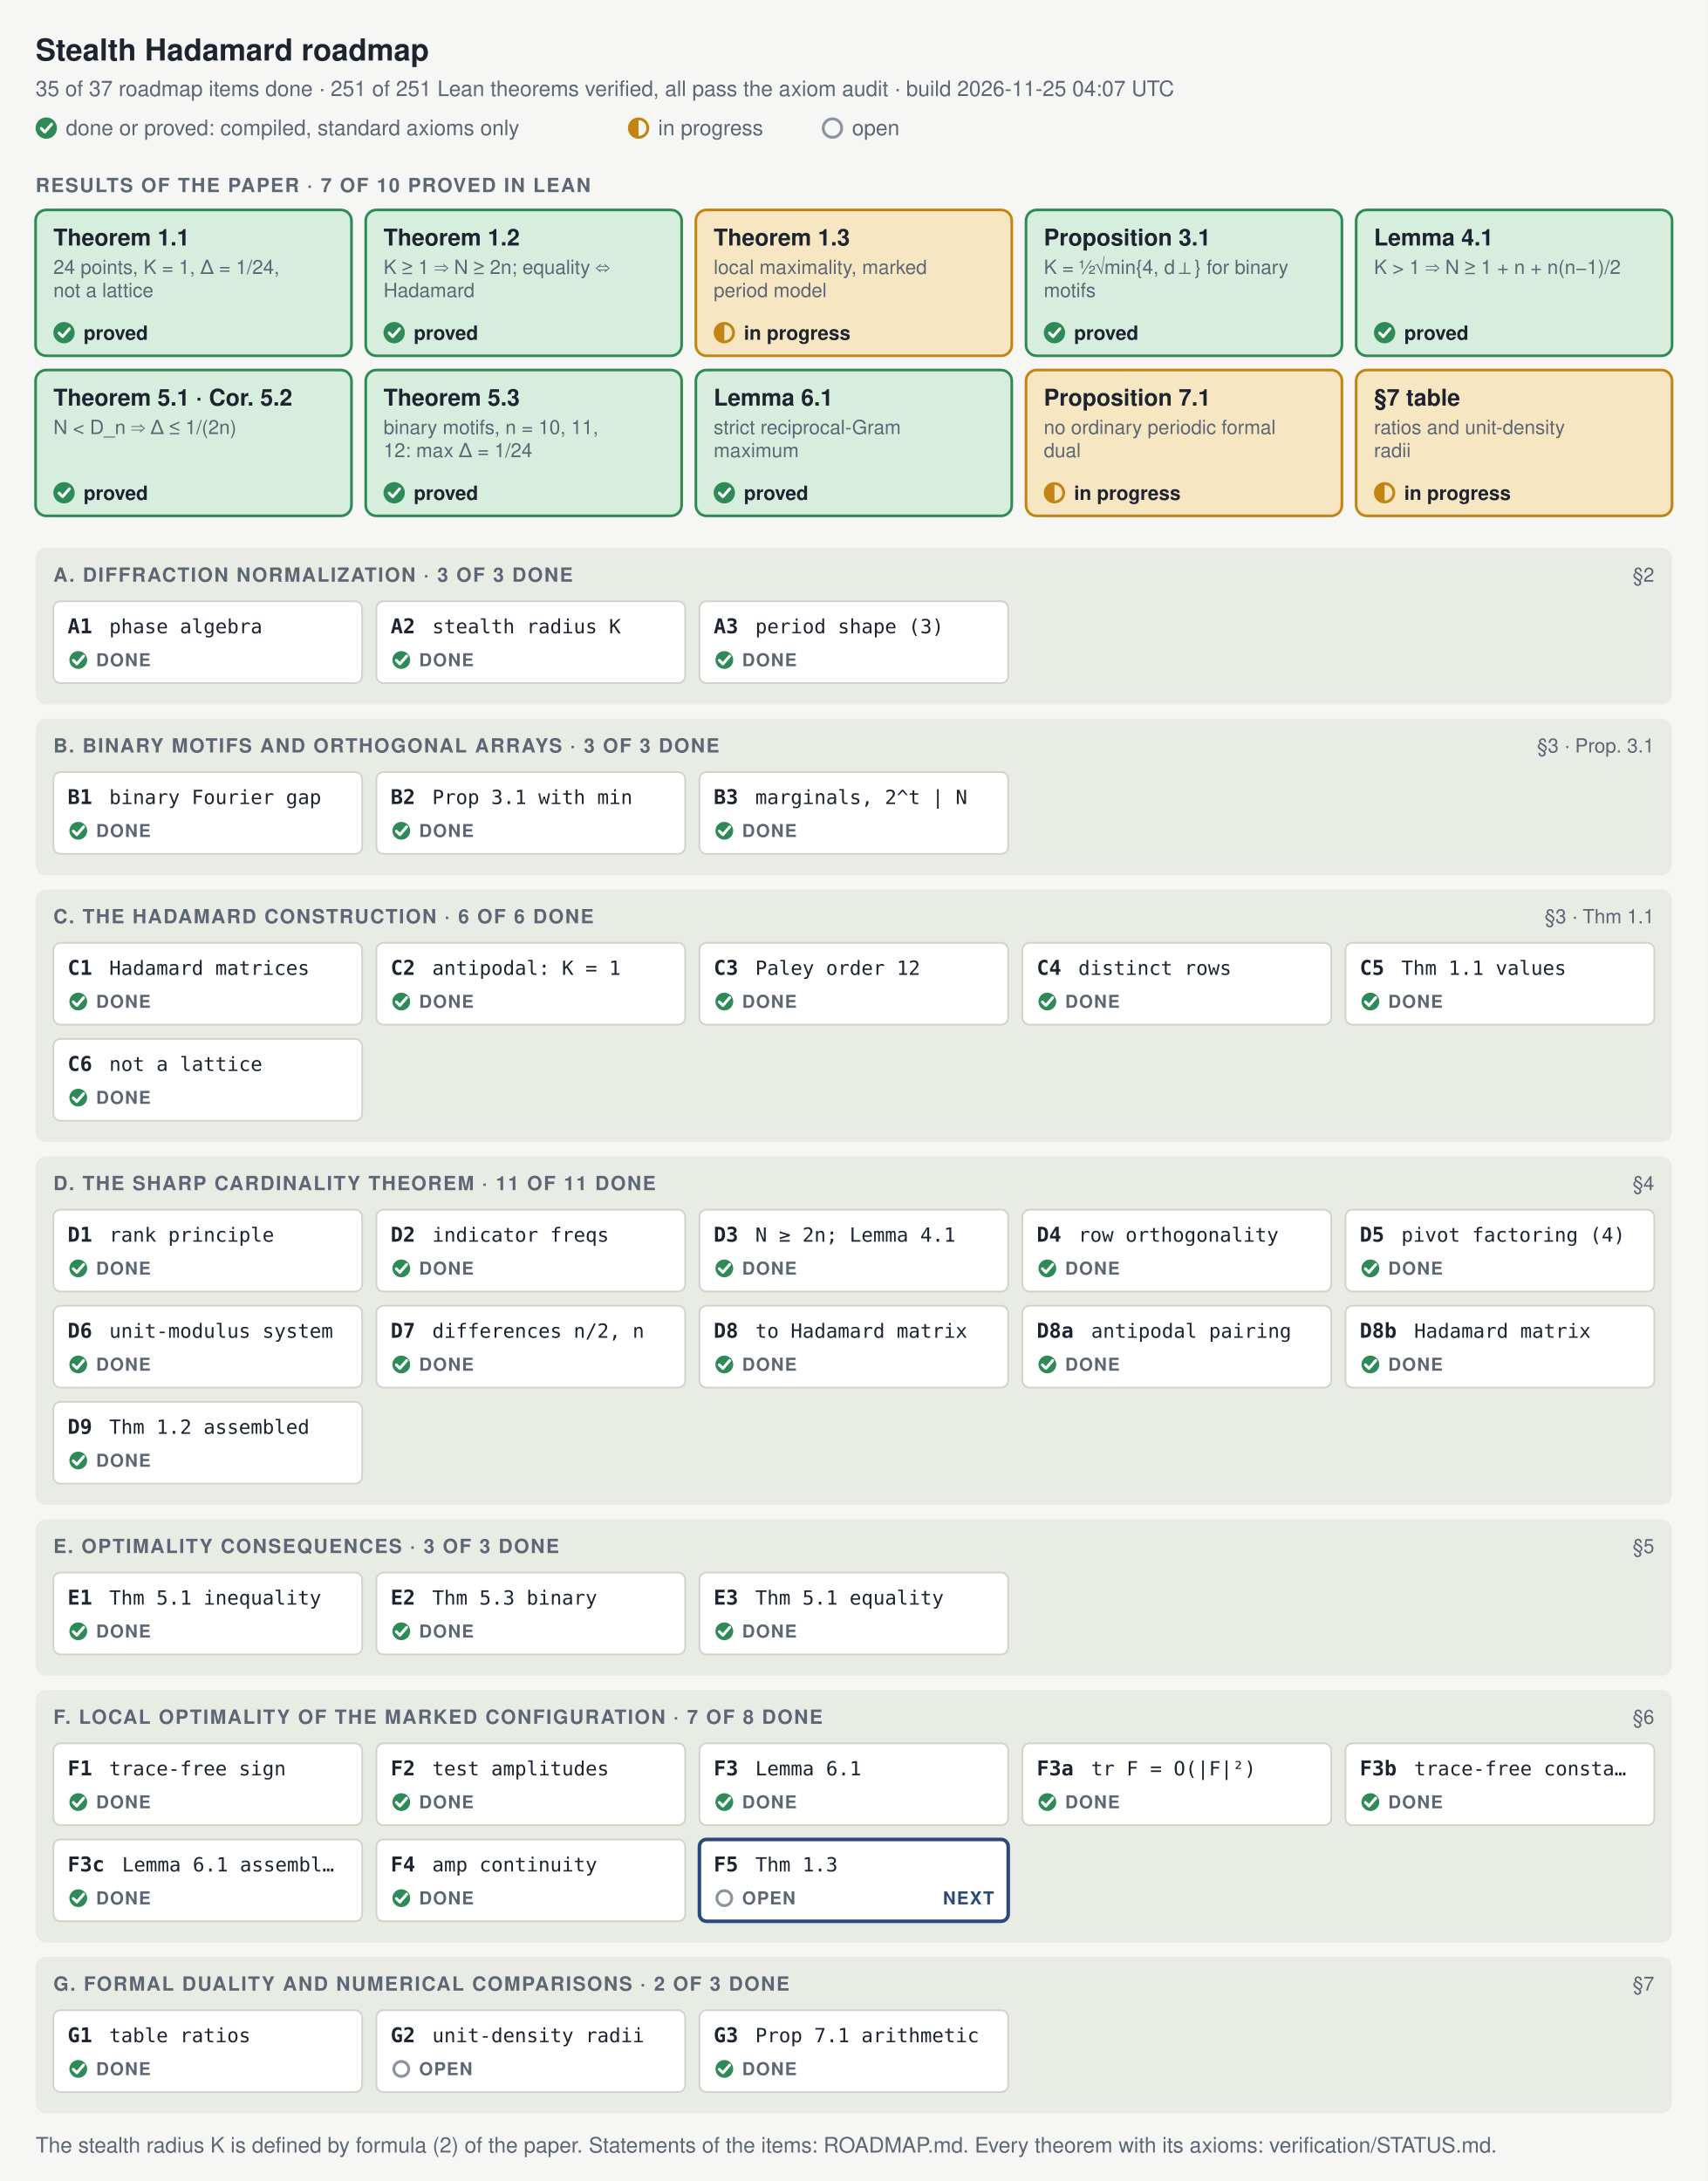
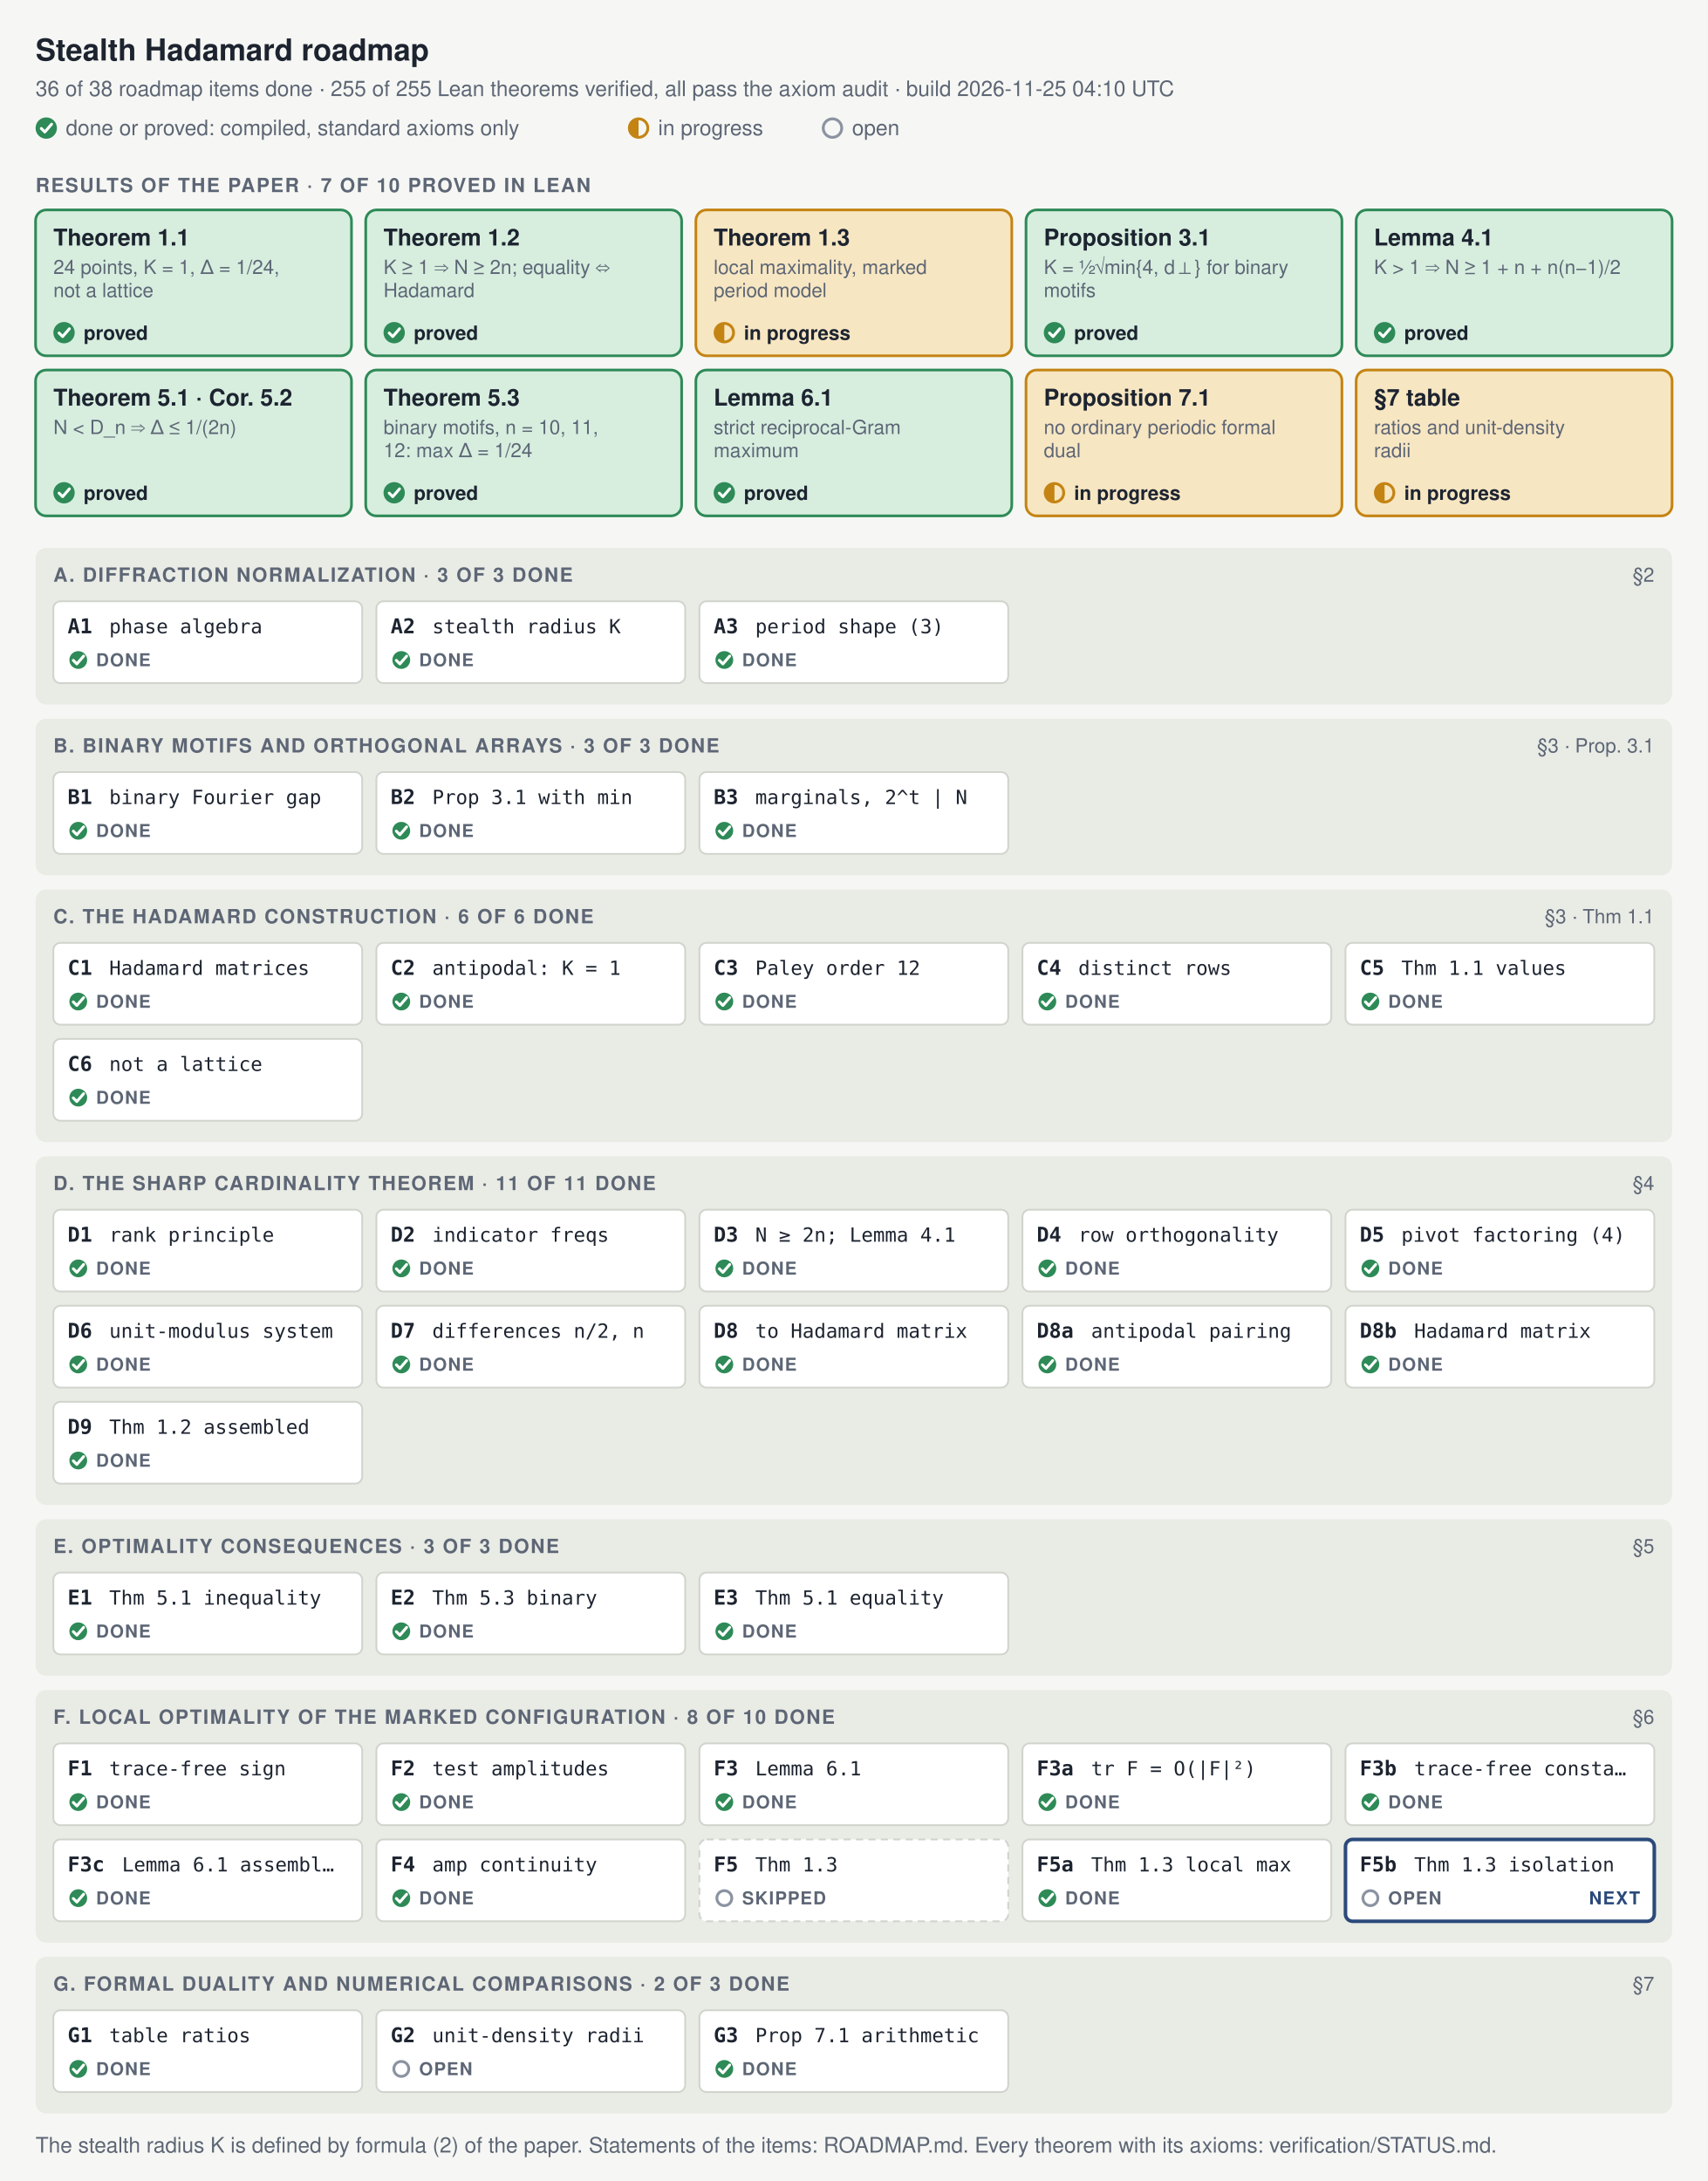
<svg xmlns="http://www.w3.org/2000/svg" viewBox="0 0 960 1226" width="960" height="1226" role="img" aria-labelledby="rm-t rm-d" font-family="-apple-system, Segoe UI, Helvetica, Arial, sans-serif">
  <style>.bg{fill:#f6f7f4}.band{fill:#e9ebe5}.box{fill:#fff;stroke:#d0d4cc}.tt{font-size:17px;font-weight:600;fill:#1d2430}.sm{font-size:12px;fill:#5d6675}.lbl{font-size:11px;font-weight:600;letter-spacing:.07em;fill:#5d6675}.ref{font-size:11px;fill:#5d6675}.rn{font-size:13px;font-weight:600;fill:#1d2430}.rs{font-size:11px;fill:#5d6675}.st{font-size:11px;font-weight:600;fill:#1d2430}.id{font-family:ui-monospace, Menlo, Consolas, monospace;font-size:11.5px;font-weight:600;fill:#1d2430}.nm{font-family:ui-monospace, Menlo, Consolas, monospace;font-size:11px;fill:#1d2430}.ct{font-size:10px;font-weight:600;letter-spacing:.06em;fill:#5d6675}.ct.nx{fill:#2b4a7a}.next{stroke:#2b4a7a;stroke-width:2}.dash{stroke-dasharray:4 3}.g{fill:#2e8a57}.a{fill:#c48413}.s{fill:#8b93a1}.gs{stroke:#2e8a57}.as{stroke:#c48413}.ss{stroke:#8b93a1}.rg{fill:#d7eedf;stroke:#2e8a57;stroke-width:1.5}.ra{fill:#f7e6c2;stroke:#c48413;stroke-width:1.5}.ro{fill:#e3e6ea;stroke:#8b93a1;stroke-width:1.5;stroke-dasharray:4 3}.ic{fill:none;stroke-width:1.6}.ck{fill:none;stroke:#fff;stroke-width:1.6;stroke-linecap:round;stroke-linejoin:round}@media (prefers-color-scheme: dark){.bg{fill:#14181f}.band{fill:#1a1f27}.box{fill:#1b2029;stroke:#2e3542}.tt,.rn,.st,.id,.nm{fill:#e4e7ec}.sm,.lbl,.ref,.rs,.ct{fill:#9aa3b2}.ct.nx{fill:#8fb0e6}.next{stroke:#8fb0e6}.g{fill:#5cc08a}.a{fill:#e6a93c}.s{fill:#8e97a6}.gs{stroke:#5cc08a}.as{stroke:#e6a93c}.ss{stroke:#8e97a6}.rg{fill:#1e3a2b;stroke:#5cc08a}.ra{fill:#3d3018;stroke:#e6a93c}.ro{fill:#262c36;stroke:#8e97a6}.ck{stroke:#14181f}}</style>
  <rect class="bg" x="0" y="0" width="960" height="1226" />
  <text x="20" y="34" class="tt">Stealth Hadamard roadmap</text>
-   <text x="20" y="54" class="sm">35 of 37 roadmap items done · 251 of 251 Lean theorems verified, all pass the axiom audit · build 2026-11-25 04:07 UTC</text>
+   <text x="20" y="54" class="sm">36 of 38 roadmap items done · 255 of 255 Lean theorems verified, all pass the axiom audit · build 2026-11-25 04:10 UTC</text>
  <circle class="g" cx="26" cy="72" r="6" />
  <path class="ck" d="M23.2 72.2 l2 2 l3.8 -4.4" />
  <text x="37" y="76" class="sm">done or proved: compiled, standard axioms only</text>
  <circle class="ic as" cx="359" cy="72" r="5.2" />
  <path class="a" d="M359 66.8 a5.2 5.2 0 0 0 0 10.4 z" />
  <text x="370" y="76" class="sm">in progress</text>
  <circle class="ic ss" cx="468" cy="72" r="5.2" />
  <text x="479" y="76" class="sm">open</text>
  <text x="20" y="108" class="lbl">RESULTS OF THE PAPER · 7 OF 10 PROVED IN LEAN</text>
  <rect class="rg" x="20.0" y="118" width="177.6" height="82" rx="6" />
  <text x="30.0" y="138" class="rn">Theorem 1.1</text>
  <text x="30.0" y="154" class="rs">24 points, K = 1, Δ = 1/24,</text>
  <text x="30.0" y="167" class="rs">not a lattice</text>
  <circle class="g" cx="36.0" cy="187" r="6" />
  <path class="ck" d="M33.2 187.2 l2 2 l3.8 -4.4" />
  <text x="47.0" y="191" class="st">proved</text>
  <rect class="rg" x="205.6" y="118" width="177.6" height="82" rx="6" />
  <text x="215.6" y="138" class="rn">Theorem 1.2</text>
  <text x="215.6" y="154" class="rs">K ≥ 1 ⇒ N ≥ 2n; equality ⇔</text>
  <text x="215.6" y="167" class="rs">Hadamard</text>
  <circle class="g" cx="221.6" cy="187" r="6" />
  <path class="ck" d="M218.8 187.2 l2 2 l3.8 -4.4" />
  <text x="232.6" y="191" class="st">proved</text>
  <rect class="ra" x="391.2" y="118" width="177.6" height="82" rx="6" />
  <text x="401.2" y="138" class="rn">Theorem 1.3</text>
  <text x="401.2" y="154" class="rs">local maximality, marked</text>
  <text x="401.2" y="167" class="rs">period model</text>
  <circle class="ic as" cx="407.2" cy="187" r="5.2" />
  <path class="a" d="M407.2 181.8 a5.2 5.2 0 0 0 0 10.4 z" />
  <text x="418.2" y="191" class="st">in progress</text>
  <rect class="rg" x="576.8" y="118" width="177.6" height="82" rx="6" />
  <text x="586.8" y="138" class="rn">Proposition 3.1</text>
  <text x="586.8" y="154" class="rs">K = ½√min{4, d⊥} for binary</text>
  <text x="586.8" y="167" class="rs">motifs</text>
  <circle class="g" cx="592.8" cy="187" r="6" />
  <path class="ck" d="M590.0 187.2 l2 2 l3.8 -4.4" />
  <text x="603.8" y="191" class="st">proved</text>
  <rect class="rg" x="762.4" y="118" width="177.6" height="82" rx="6" />
  <text x="772.4" y="138" class="rn">Lemma 4.1</text>
  <text x="772.4" y="154" class="rs">K &gt; 1 ⇒ N ≥ 1 + n + n(n−1)/2</text>
  <circle class="g" cx="778.4" cy="187" r="6" />
  <path class="ck" d="M775.6 187.2 l2 2 l3.8 -4.4" />
  <text x="789.4" y="191" class="st">proved</text>
  <rect class="rg" x="20.0" y="208" width="177.6" height="82" rx="6" />
  <text x="30.0" y="228" class="rn">Theorem 5.1 · Cor. 5.2</text>
  <text x="30.0" y="244" class="rs">N &lt; D_n ⇒ Δ ≤ 1/(2n)</text>
  <circle class="g" cx="36.0" cy="277" r="6" />
  <path class="ck" d="M33.2 277.2 l2 2 l3.8 -4.4" />
  <text x="47.0" y="281" class="st">proved</text>
  <rect class="rg" x="205.6" y="208" width="177.6" height="82" rx="6" />
  <text x="215.6" y="228" class="rn">Theorem 5.3</text>
  <text x="215.6" y="244" class="rs">binary motifs, n = 10, 11,</text>
  <text x="215.6" y="257" class="rs">12: max Δ = 1/24</text>
  <circle class="g" cx="221.6" cy="277" r="6" />
  <path class="ck" d="M218.8 277.2 l2 2 l3.8 -4.4" />
  <text x="232.6" y="281" class="st">proved</text>
  <rect class="rg" x="391.2" y="208" width="177.6" height="82" rx="6" />
  <text x="401.2" y="228" class="rn">Lemma 6.1</text>
  <text x="401.2" y="244" class="rs">strict reciprocal-Gram</text>
  <text x="401.2" y="257" class="rs">maximum</text>
  <circle class="g" cx="407.2" cy="277" r="6" />
  <path class="ck" d="M404.4 277.2 l2 2 l3.8 -4.4" />
  <text x="418.2" y="281" class="st">proved</text>
  <rect class="ra" x="576.8" y="208" width="177.6" height="82" rx="6" />
  <text x="586.8" y="228" class="rn">Proposition 7.1</text>
  <text x="586.8" y="244" class="rs">no ordinary periodic formal</text>
  <text x="586.8" y="257" class="rs">dual</text>
  <circle class="ic as" cx="592.8" cy="277" r="5.2" />
  <path class="a" d="M592.8 271.8 a5.2 5.2 0 0 0 0 10.4 z" />
  <text x="603.8" y="281" class="st">in progress</text>
  <rect class="ra" x="762.4" y="208" width="177.6" height="82" rx="6" />
  <text x="772.4" y="228" class="rn">§7 table</text>
  <text x="772.4" y="244" class="rs">ratios and unit-density</text>
  <text x="772.4" y="257" class="rs">radii</text>
  <circle class="ic as" cx="778.4" cy="277" r="5.2" />
  <path class="a" d="M778.4 271.8 a5.2 5.2 0 0 0 0 10.4 z" />
  <text x="789.4" y="281" class="st">in progress</text>
  <rect class="band" x="20" y="308" width="920" height="88" rx="6" />
  <text x="30" y="327" class="lbl">A. DIFFRACTION NORMALIZATION · 3 OF 3 DONE</text>
  <text x="930" y="327" class="ref" text-anchor="end">§2</text>
  <rect class="box" x="30.0" y="338" width="173.6" height="46" rx="4" />
  <text x="38.0" y="356" class="id">A1</text>
  <text x="61.4" y="356" class="nm">phase algebra</text>
  <circle class="g" cx="44.0" cy="371" r="5" />
  <path class="ck" d="M41.2 371.2 l2 2 l3.8 -4.4" />
  <text x="54.0" y="374.5" class="ct">DONE</text>
  <rect class="box" x="211.6" y="338" width="173.6" height="46" rx="4" />
  <text x="219.6" y="356" class="id">A2</text>
  <text x="243.0" y="356" class="nm">stealth radius K</text>
  <circle class="g" cx="225.6" cy="371" r="5" />
  <path class="ck" d="M222.8 371.2 l2 2 l3.8 -4.4" />
  <text x="235.6" y="374.5" class="ct">DONE</text>
  <rect class="box" x="393.2" y="338" width="173.6" height="46" rx="4" />
  <text x="401.2" y="356" class="id">A3</text>
  <text x="424.6" y="356" class="nm">period shape (3)</text>
  <circle class="g" cx="407.2" cy="371" r="5" />
  <path class="ck" d="M404.4 371.2 l2 2 l3.8 -4.4" />
  <text x="417.2" y="374.5" class="ct">DONE</text>
  <rect class="band" x="20" y="404" width="920" height="88" rx="6" />
  <text x="30" y="423" class="lbl">B. BINARY MOTIFS AND ORTHOGONAL ARRAYS · 3 OF 3 DONE</text>
  <text x="930" y="423" class="ref" text-anchor="end">§3 · Prop. 3.1</text>
  <rect class="box" x="30.0" y="434" width="173.6" height="46" rx="4" />
  <text x="38.0" y="452" class="id">B1</text>
  <text x="61.4" y="452" class="nm">binary Fourier gap</text>
  <circle class="g" cx="44.0" cy="467" r="5" />
  <path class="ck" d="M41.2 467.2 l2 2 l3.8 -4.4" />
  <text x="54.0" y="470.5" class="ct">DONE</text>
  <rect class="box" x="211.6" y="434" width="173.6" height="46" rx="4" />
  <text x="219.6" y="452" class="id">B2</text>
  <text x="243.0" y="452" class="nm">Prop 3.1 with min</text>
  <circle class="g" cx="225.6" cy="467" r="5" />
  <path class="ck" d="M222.8 467.2 l2 2 l3.8 -4.4" />
  <text x="235.6" y="470.5" class="ct">DONE</text>
  <rect class="box" x="393.2" y="434" width="173.6" height="46" rx="4" />
  <text x="401.2" y="452" class="id">B3</text>
  <text x="424.6" y="452" class="nm">marginals, 2^t | N</text>
  <circle class="g" cx="407.2" cy="467" r="5" />
  <path class="ck" d="M404.4 467.2 l2 2 l3.8 -4.4" />
  <text x="417.2" y="470.5" class="ct">DONE</text>
  <rect class="band" x="20" y="500" width="920" height="142" rx="6" />
  <text x="30" y="519" class="lbl">C. THE HADAMARD CONSTRUCTION · 6 OF 6 DONE</text>
  <text x="930" y="519" class="ref" text-anchor="end">§3 · Thm 1.1</text>
  <rect class="box" x="30.0" y="530" width="173.6" height="46" rx="4" />
  <text x="38.0" y="548" class="id">C1</text>
  <text x="61.4" y="548" class="nm">Hadamard matrices</text>
  <circle class="g" cx="44.0" cy="563" r="5" />
  <path class="ck" d="M41.2 563.2 l2 2 l3.8 -4.4" />
  <text x="54.0" y="566.5" class="ct">DONE</text>
  <rect class="box" x="211.6" y="530" width="173.6" height="46" rx="4" />
  <text x="219.6" y="548" class="id">C2</text>
  <text x="243.0" y="548" class="nm">antipodal: K = 1</text>
  <circle class="g" cx="225.6" cy="563" r="5" />
  <path class="ck" d="M222.8 563.2 l2 2 l3.8 -4.4" />
  <text x="235.6" y="566.5" class="ct">DONE</text>
  <rect class="box" x="393.2" y="530" width="173.6" height="46" rx="4" />
  <text x="401.2" y="548" class="id">C3</text>
  <text x="424.6" y="548" class="nm">Paley order 12</text>
  <circle class="g" cx="407.2" cy="563" r="5" />
  <path class="ck" d="M404.4 563.2 l2 2 l3.8 -4.4" />
  <text x="417.2" y="566.5" class="ct">DONE</text>
  <rect class="box" x="574.8" y="530" width="173.6" height="46" rx="4" />
  <text x="582.8" y="548" class="id">C4</text>
  <text x="606.2" y="548" class="nm">distinct rows</text>
  <circle class="g" cx="588.8" cy="563" r="5" />
  <path class="ck" d="M586.0 563.2 l2 2 l3.8 -4.4" />
  <text x="598.8" y="566.5" class="ct">DONE</text>
  <rect class="box" x="756.4" y="530" width="173.6" height="46" rx="4" />
  <text x="764.4" y="548" class="id">C5</text>
  <text x="787.8" y="548" class="nm">Thm 1.1 values</text>
  <circle class="g" cx="770.4" cy="563" r="5" />
  <path class="ck" d="M767.6 563.2 l2 2 l3.8 -4.4" />
  <text x="780.4" y="566.5" class="ct">DONE</text>
  <rect class="box" x="30.0" y="584" width="173.6" height="46" rx="4" />
  <text x="38.0" y="602" class="id">C6</text>
  <text x="61.4" y="602" class="nm">not a lattice</text>
  <circle class="g" cx="44.0" cy="617" r="5" />
  <path class="ck" d="M41.2 617.2 l2 2 l3.8 -4.4" />
  <text x="54.0" y="620.5" class="ct">DONE</text>
  <rect class="band" x="20" y="650" width="920" height="196" rx="6" />
  <text x="30" y="669" class="lbl">D. THE SHARP CARDINALITY THEOREM · 11 OF 11 DONE</text>
  <text x="930" y="669" class="ref" text-anchor="end">§4</text>
  <rect class="box" x="30.0" y="680" width="173.6" height="46" rx="4" />
  <text x="38.0" y="698" class="id">D1</text>
  <text x="61.4" y="698" class="nm">rank principle</text>
  <circle class="g" cx="44.0" cy="713" r="5" />
  <path class="ck" d="M41.2 713.2 l2 2 l3.8 -4.4" />
  <text x="54.0" y="716.5" class="ct">DONE</text>
  <rect class="box" x="211.6" y="680" width="173.6" height="46" rx="4" />
  <text x="219.6" y="698" class="id">D2</text>
  <text x="243.0" y="698" class="nm">indicator freqs</text>
  <circle class="g" cx="225.6" cy="713" r="5" />
  <path class="ck" d="M222.8 713.2 l2 2 l3.8 -4.4" />
  <text x="235.6" y="716.5" class="ct">DONE</text>
  <rect class="box" x="393.2" y="680" width="173.6" height="46" rx="4" />
  <text x="401.2" y="698" class="id">D3</text>
  <text x="424.6" y="698" class="nm">N ≥ 2n; Lemma 4.1</text>
  <circle class="g" cx="407.2" cy="713" r="5" />
  <path class="ck" d="M404.4 713.2 l2 2 l3.8 -4.4" />
  <text x="417.2" y="716.5" class="ct">DONE</text>
  <rect class="box" x="574.8" y="680" width="173.6" height="46" rx="4" />
  <text x="582.8" y="698" class="id">D4</text>
  <text x="606.2" y="698" class="nm">row orthogonality</text>
  <circle class="g" cx="588.8" cy="713" r="5" />
  <path class="ck" d="M586.0 713.2 l2 2 l3.8 -4.4" />
  <text x="598.8" y="716.5" class="ct">DONE</text>
  <rect class="box" x="756.4" y="680" width="173.6" height="46" rx="4" />
  <text x="764.4" y="698" class="id">D5</text>
  <text x="787.8" y="698" class="nm">pivot factoring (4)</text>
  <circle class="g" cx="770.4" cy="713" r="5" />
  <path class="ck" d="M767.6 713.2 l2 2 l3.8 -4.4" />
  <text x="780.4" y="716.5" class="ct">DONE</text>
  <rect class="box" x="30.0" y="734" width="173.6" height="46" rx="4" />
  <text x="38.0" y="752" class="id">D6</text>
  <text x="61.4" y="752" class="nm">unit-modulus system</text>
  <circle class="g" cx="44.0" cy="767" r="5" />
  <path class="ck" d="M41.2 767.2 l2 2 l3.8 -4.4" />
  <text x="54.0" y="770.5" class="ct">DONE</text>
  <rect class="box" x="211.6" y="734" width="173.6" height="46" rx="4" />
  <text x="219.6" y="752" class="id">D7</text>
  <text x="243.0" y="752" class="nm">differences n/2, n</text>
  <circle class="g" cx="225.6" cy="767" r="5" />
  <path class="ck" d="M222.8 767.2 l2 2 l3.8 -4.4" />
  <text x="235.6" y="770.5" class="ct">DONE</text>
  <rect class="box" x="393.2" y="734" width="173.6" height="46" rx="4" />
  <text x="401.2" y="752" class="id">D8</text>
  <text x="424.6" y="752" class="nm">to Hadamard matrix</text>
  <circle class="g" cx="407.2" cy="767" r="5" />
  <path class="ck" d="M404.4 767.2 l2 2 l3.8 -4.4" />
  <text x="417.2" y="770.5" class="ct">DONE</text>
  <rect class="box" x="574.8" y="734" width="173.6" height="46" rx="4" />
  <text x="582.8" y="752" class="id">D8a</text>
  <text x="613.4" y="752" class="nm">antipodal pairing</text>
  <circle class="g" cx="588.8" cy="767" r="5" />
  <path class="ck" d="M586.0 767.2 l2 2 l3.8 -4.4" />
  <text x="598.8" y="770.5" class="ct">DONE</text>
  <rect class="box" x="756.4" y="734" width="173.6" height="46" rx="4" />
  <text x="764.4" y="752" class="id">D8b</text>
  <text x="795.0" y="752" class="nm">Hadamard matrix</text>
  <circle class="g" cx="770.4" cy="767" r="5" />
  <path class="ck" d="M767.6 767.2 l2 2 l3.8 -4.4" />
  <text x="780.4" y="770.5" class="ct">DONE</text>
  <rect class="box" x="30.0" y="788" width="173.6" height="46" rx="4" />
  <text x="38.0" y="806" class="id">D9</text>
  <text x="61.4" y="806" class="nm">Thm 1.2 assembled</text>
  <circle class="g" cx="44.0" cy="821" r="5" />
  <path class="ck" d="M41.2 821.2 l2 2 l3.8 -4.4" />
  <text x="54.0" y="824.5" class="ct">DONE</text>
  <rect class="band" x="20" y="854" width="920" height="88" rx="6" />
  <text x="30" y="873" class="lbl">E. OPTIMALITY CONSEQUENCES · 3 OF 3 DONE</text>
  <text x="930" y="873" class="ref" text-anchor="end">§5</text>
  <rect class="box" x="30.0" y="884" width="173.6" height="46" rx="4" />
  <text x="38.0" y="902" class="id">E1</text>
  <text x="61.4" y="902" class="nm">Thm 5.1 inequality</text>
  <circle class="g" cx="44.0" cy="917" r="5" />
  <path class="ck" d="M41.2 917.2 l2 2 l3.8 -4.4" />
  <text x="54.0" y="920.5" class="ct">DONE</text>
  <rect class="box" x="211.6" y="884" width="173.6" height="46" rx="4" />
  <text x="219.6" y="902" class="id">E2</text>
  <text x="243.0" y="902" class="nm">Thm 5.3 binary</text>
  <circle class="g" cx="225.6" cy="917" r="5" />
  <path class="ck" d="M222.8 917.2 l2 2 l3.8 -4.4" />
  <text x="235.6" y="920.5" class="ct">DONE</text>
  <rect class="box" x="393.2" y="884" width="173.6" height="46" rx="4" />
  <text x="401.2" y="902" class="id">E3</text>
  <text x="424.6" y="902" class="nm">Thm 5.1 equality</text>
  <circle class="g" cx="407.2" cy="917" r="5" />
  <path class="ck" d="M404.4 917.2 l2 2 l3.8 -4.4" />
  <text x="417.2" y="920.5" class="ct">DONE</text>
  <rect class="band" x="20" y="950" width="920" height="142" rx="6" />
-   <text x="30" y="969" class="lbl">F. LOCAL OPTIMALITY OF THE MARKED CONFIGURATION · 7 OF 8 DONE</text>
+   <text x="30" y="969" class="lbl">F. LOCAL OPTIMALITY OF THE MARKED CONFIGURATION · 8 OF 10 DONE</text>
  <text x="930" y="969" class="ref" text-anchor="end">§6</text>
  <rect class="box" x="30.0" y="980" width="173.6" height="46" rx="4" />
  <text x="38.0" y="998" class="id">F1</text>
  <text x="61.4" y="998" class="nm">trace-free sign</text>
  <circle class="g" cx="44.0" cy="1013" r="5" />
  <path class="ck" d="M41.2 1013.2 l2 2 l3.8 -4.4" />
  <text x="54.0" y="1016.5" class="ct">DONE</text>
  <rect class="box" x="211.6" y="980" width="173.6" height="46" rx="4" />
  <text x="219.6" y="998" class="id">F2</text>
  <text x="243.0" y="998" class="nm">test amplitudes</text>
  <circle class="g" cx="225.6" cy="1013" r="5" />
  <path class="ck" d="M222.8 1013.2 l2 2 l3.8 -4.4" />
  <text x="235.6" y="1016.5" class="ct">DONE</text>
  <rect class="box" x="393.2" y="980" width="173.6" height="46" rx="4" />
  <text x="401.2" y="998" class="id">F3</text>
  <text x="424.6" y="998" class="nm">Lemma 6.1</text>
  <circle class="g" cx="407.2" cy="1013" r="5" />
  <path class="ck" d="M404.4 1013.2 l2 2 l3.8 -4.4" />
  <text x="417.2" y="1016.5" class="ct">DONE</text>
  <rect class="box" x="574.8" y="980" width="173.6" height="46" rx="4" />
  <text x="582.8" y="998" class="id">F3a</text>
  <text x="613.4" y="998" class="nm">tr F = O(|F|²)</text>
  <circle class="g" cx="588.8" cy="1013" r="5" />
  <path class="ck" d="M586.0 1013.2 l2 2 l3.8 -4.4" />
  <text x="598.8" y="1016.5" class="ct">DONE</text>
  <rect class="box" x="756.4" y="980" width="173.6" height="46" rx="4" />
  <text x="764.4" y="998" class="id">F3b</text>
  <text x="795.0" y="998" class="nm">trace-free consta…</text>
  <circle class="g" cx="770.4" cy="1013" r="5" />
  <path class="ck" d="M767.6 1013.2 l2 2 l3.8 -4.4" />
  <text x="780.4" y="1016.5" class="ct">DONE</text>
  <rect class="box" x="30.0" y="1034" width="173.6" height="46" rx="4" />
  <text x="38.0" y="1052" class="id">F3c</text>
  <text x="68.6" y="1052" class="nm">Lemma 6.1 assembl…</text>
  <circle class="g" cx="44.0" cy="1067" r="5" />
  <path class="ck" d="M41.2 1067.2 l2 2 l3.8 -4.4" />
  <text x="54.0" y="1070.5" class="ct">DONE</text>
  <rect class="box" x="211.6" y="1034" width="173.6" height="46" rx="4" />
  <text x="219.6" y="1052" class="id">F4</text>
  <text x="243.0" y="1052" class="nm">amp continuity</text>
  <circle class="g" cx="225.6" cy="1067" r="5" />
  <path class="ck" d="M222.8 1067.2 l2 2 l3.8 -4.4" />
  <text x="235.6" y="1070.5" class="ct">DONE</text>
-   <rect class="box next" x="393.2" y="1034" width="173.6" height="46" rx="4" />
+   <rect class="box dash" x="393.2" y="1034" width="173.6" height="46" rx="4" />
  <text x="401.2" y="1052" class="id">F5</text>
  <text x="424.6" y="1052" class="nm">Thm 1.3</text>
  <circle class="ic ss" cx="407.2" cy="1067" r="4.2" />
-   <text x="417.2" y="1070.5" class="ct">OPEN</text>
-   <text x="558.8" y="1070.5" class="ct nx" text-anchor="end">NEXT</text>
+   <text x="417.2" y="1070.5" class="ct">SKIPPED</text>
+   <rect class="box" x="574.8" y="1034" width="173.6" height="46" rx="4" />
+   <text x="582.8" y="1052" class="id">F5a</text>
+   <text x="613.4" y="1052" class="nm">Thm 1.3 local max</text>
+   <circle class="g" cx="588.8" cy="1067" r="5" />
+   <path class="ck" d="M586.0 1067.2 l2 2 l3.8 -4.4" />
+   <text x="598.8" y="1070.5" class="ct">DONE</text>
+   <rect class="box next" x="756.4" y="1034" width="173.6" height="46" rx="4" />
+   <text x="764.4" y="1052" class="id">F5b</text>
+   <text x="795.0" y="1052" class="nm">Thm 1.3 isolation</text>
+   <circle class="ic ss" cx="770.4" cy="1067" r="4.2" />
+   <text x="780.4" y="1070.5" class="ct">OPEN</text>
+   <text x="922.0" y="1070.5" class="ct nx" text-anchor="end">NEXT</text>
  <rect class="band" x="20" y="1100" width="920" height="88" rx="6" />
  <text x="30" y="1119" class="lbl">G. FORMAL DUALITY AND NUMERICAL COMPARISONS · 2 OF 3 DONE</text>
  <text x="930" y="1119" class="ref" text-anchor="end">§7</text>
  <rect class="box" x="30.0" y="1130" width="173.6" height="46" rx="4" />
  <text x="38.0" y="1148" class="id">G1</text>
  <text x="61.4" y="1148" class="nm">table ratios</text>
  <circle class="g" cx="44.0" cy="1163" r="5" />
  <path class="ck" d="M41.2 1163.2 l2 2 l3.8 -4.4" />
  <text x="54.0" y="1166.5" class="ct">DONE</text>
  <rect class="box" x="211.6" y="1130" width="173.6" height="46" rx="4" />
  <text x="219.6" y="1148" class="id">G2</text>
  <text x="243.0" y="1148" class="nm">unit-density radii</text>
  <circle class="ic ss" cx="225.6" cy="1163" r="4.2" />
  <text x="235.6" y="1166.5" class="ct">OPEN</text>
  <rect class="box" x="393.2" y="1130" width="173.6" height="46" rx="4" />
  <text x="401.2" y="1148" class="id">G3</text>
  <text x="424.6" y="1148" class="nm">Prop 7.1 arithmetic</text>
  <circle class="g" cx="407.2" cy="1163" r="5" />
  <path class="ck" d="M404.4 1163.2 l2 2 l3.8 -4.4" />
  <text x="417.2" y="1166.5" class="ct">DONE</text>
  <text x="20" y="1210" class="sm">The stealth radius K is defined by formula (2) of the paper. Statements of the items: ROADMAP.md. Every theorem with its axioms: verification/STATUS.md.</text>
</svg>
